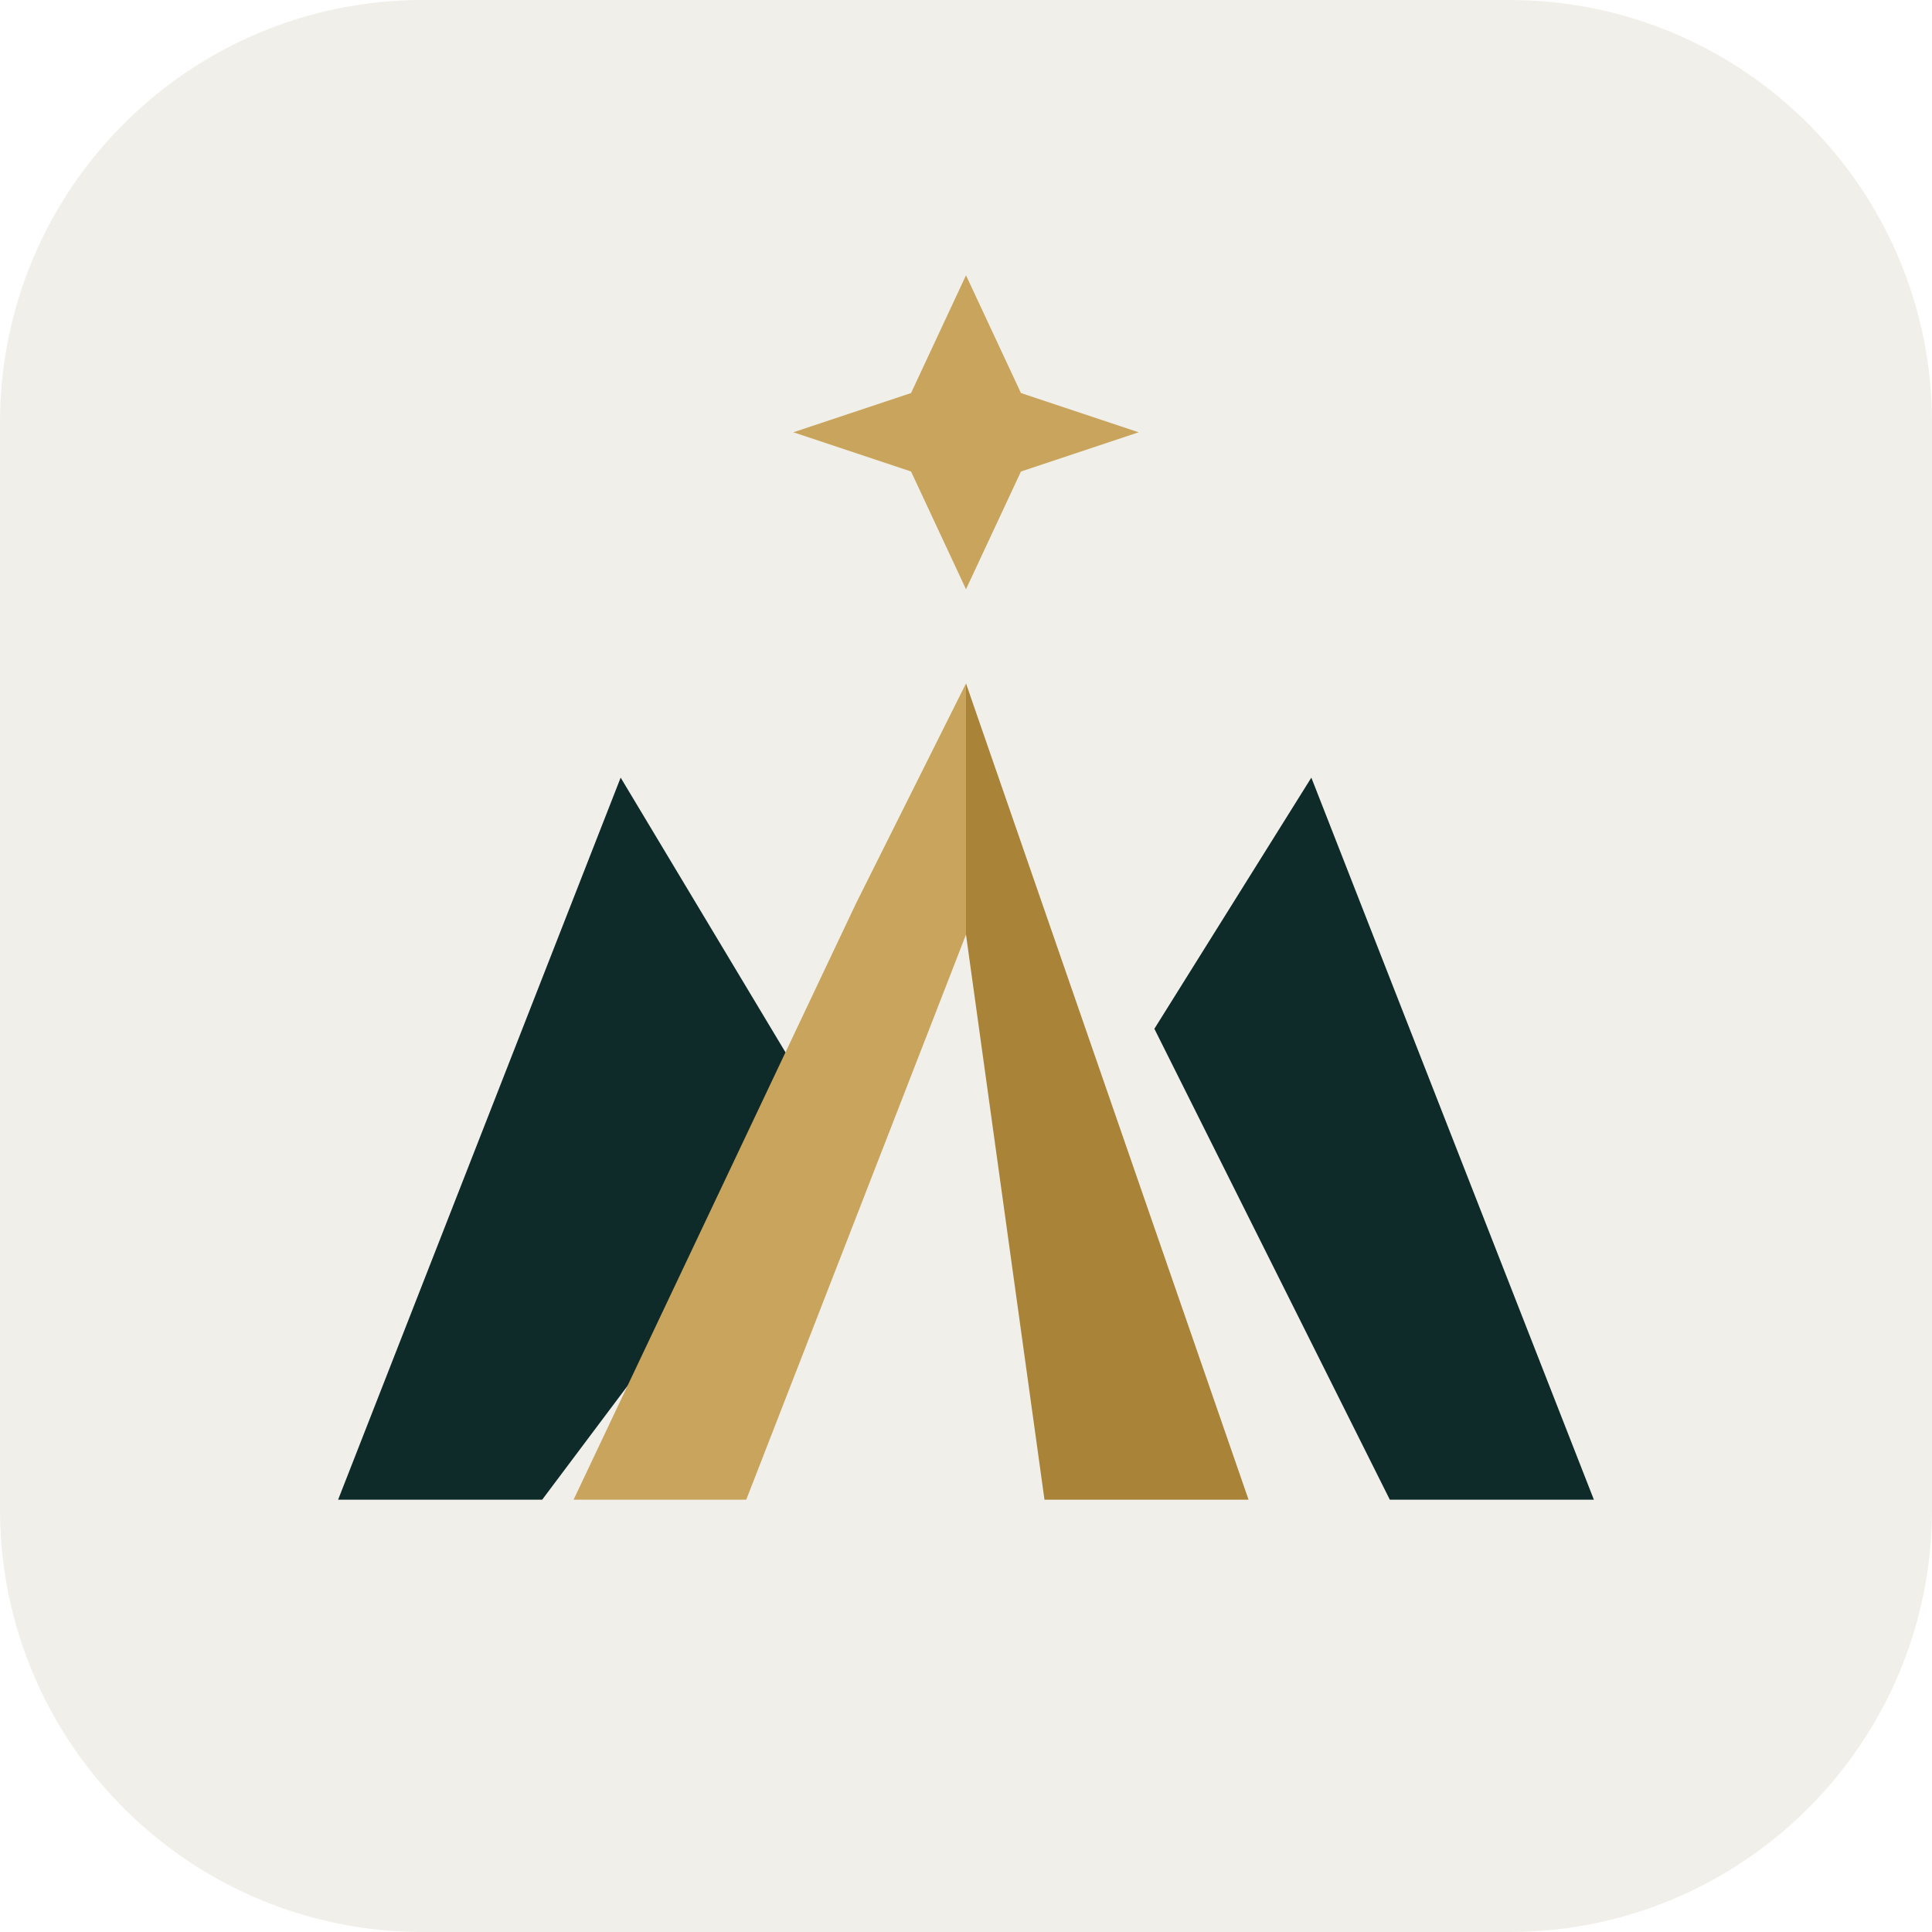
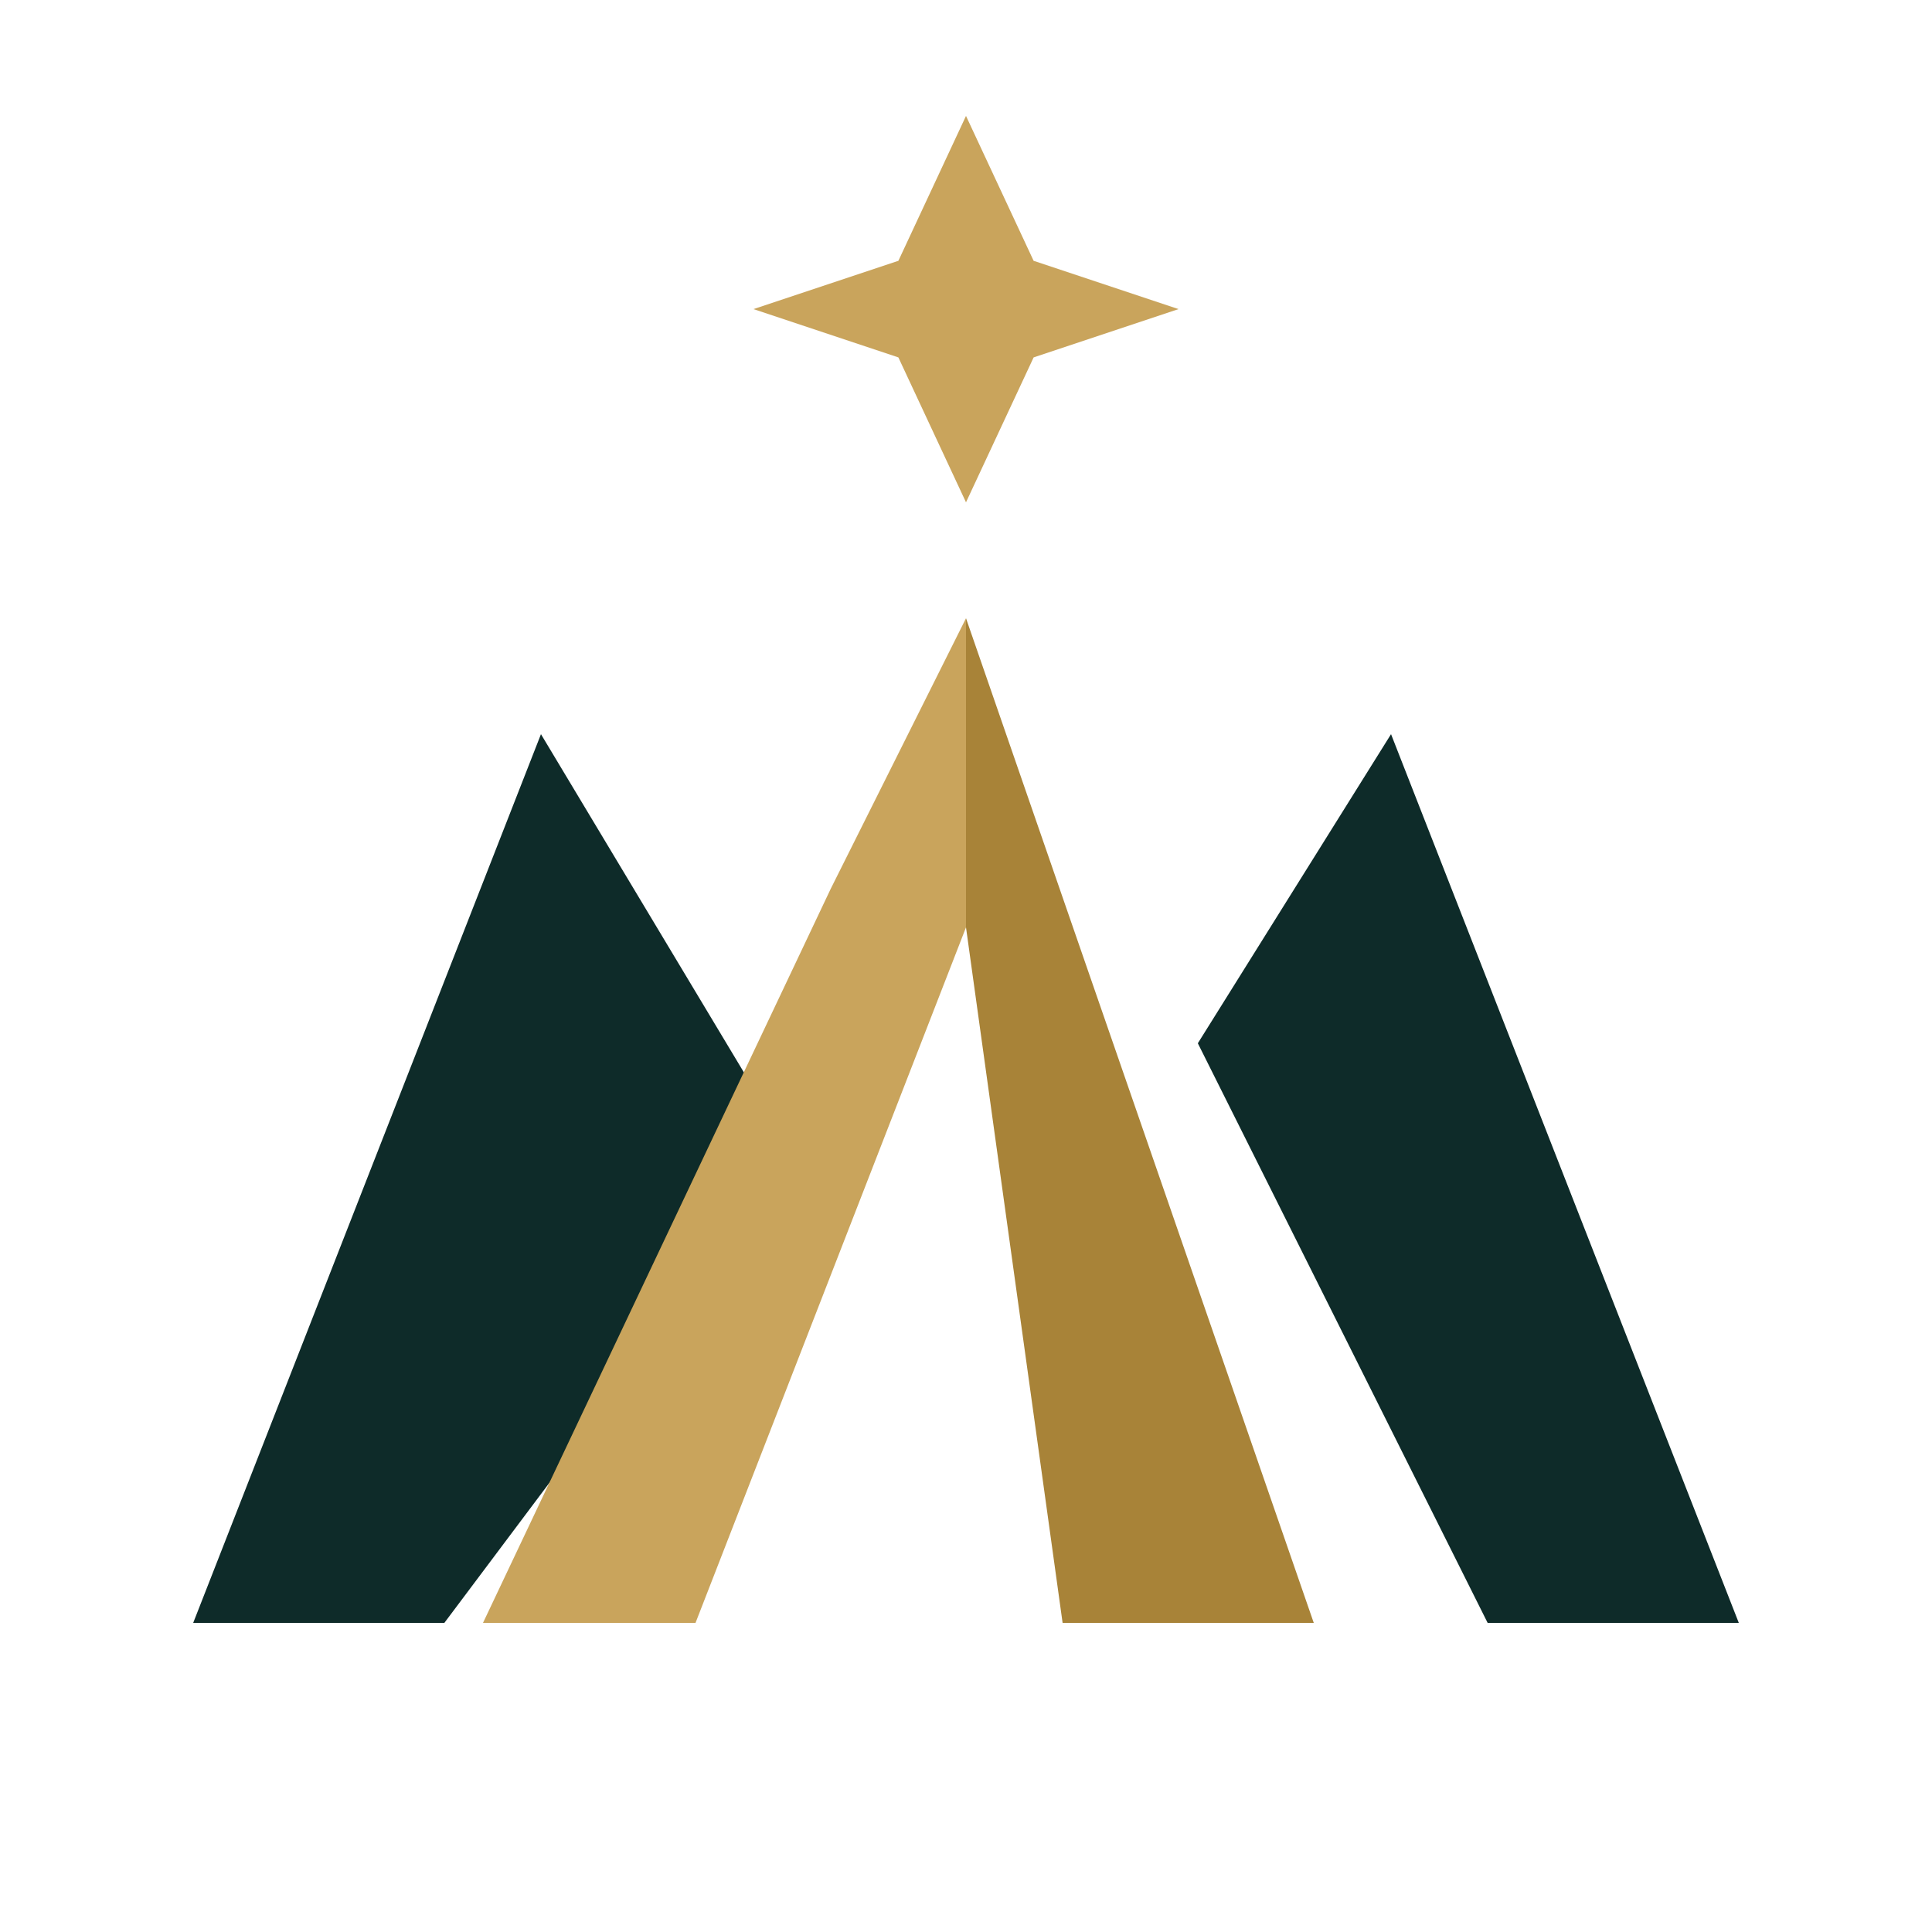
- <svg xmlns="http://www.w3.org/2000/svg" viewBox="0 0 64 64" width="100%" height="100%">
+ <svg xmlns="http://www.w3.org/2000/svg" viewBox="0 0 100 100" width="100%" height="100%">
  <style>
-     .bg { fill: #F1EFE9; }
    .peak { fill: #0E2B29; }
    .gold-asc { fill: #C9A45C; }
    .gold-desc { fill: #A88338; }
    .star { fill: #C9A45C; }
    @media (prefers-color-scheme: dark) {
-       .bg { fill: #101C1B; }
      .peak { fill: #EDE9DF; }
      .gold-asc { fill: #D3A85A; }
      .gold-desc { fill: #BA8F40; }
      .star { fill: #D3A85A; }
    }
  </style>
-   <rect width="64" height="64" rx="14" class="bg" />
-   <g transform="translate(6, 6) scale(0.52)">
-     <path d="M 50 6 L 53.5 13.5 L 61 16 L 53.5 18.5 L 50 26 L 46.5 18.5 L 39 16 L 46.5 13.5 Z" class="star" />
-     <path d="M 10 84 L 28 38 L 40 58 L 32 72 L 23 84 Z" class="peak" />
-     <path d="M 25 84 L 43 46 L 50 32 L 50 48 L 36 84 Z" class="gold-asc" />
-     <path d="M 50 32 L 68 84 L 55 84 L 50 48 Z" class="gold-desc" />
-     <path d="M 72 38 L 90 84 L 77 84 L 62 54 Z" class="peak" />
-   </g>
+   <path d="M 50 6 L 53.5 13.5 L 61 16 L 53.5 18.5 L 50 26 L 46.5 18.5 L 39 16 L 46.5 13.5 Z" class="star" />
+   <path d="M 10 84 L 28 38 L 40 58 L 32 72 L 23 84 Z" class="peak" />
+   <path d="M 25 84 L 43 46 L 50 32 L 50 48 L 36 84 Z" class="gold-asc" />
+   <path d="M 50 32 L 68 84 L 55 84 L 50 48 Z" class="gold-desc" />
+   <path d="M 72 38 L 90 84 L 77 84 L 62 54 Z" class="peak" />
</svg>
